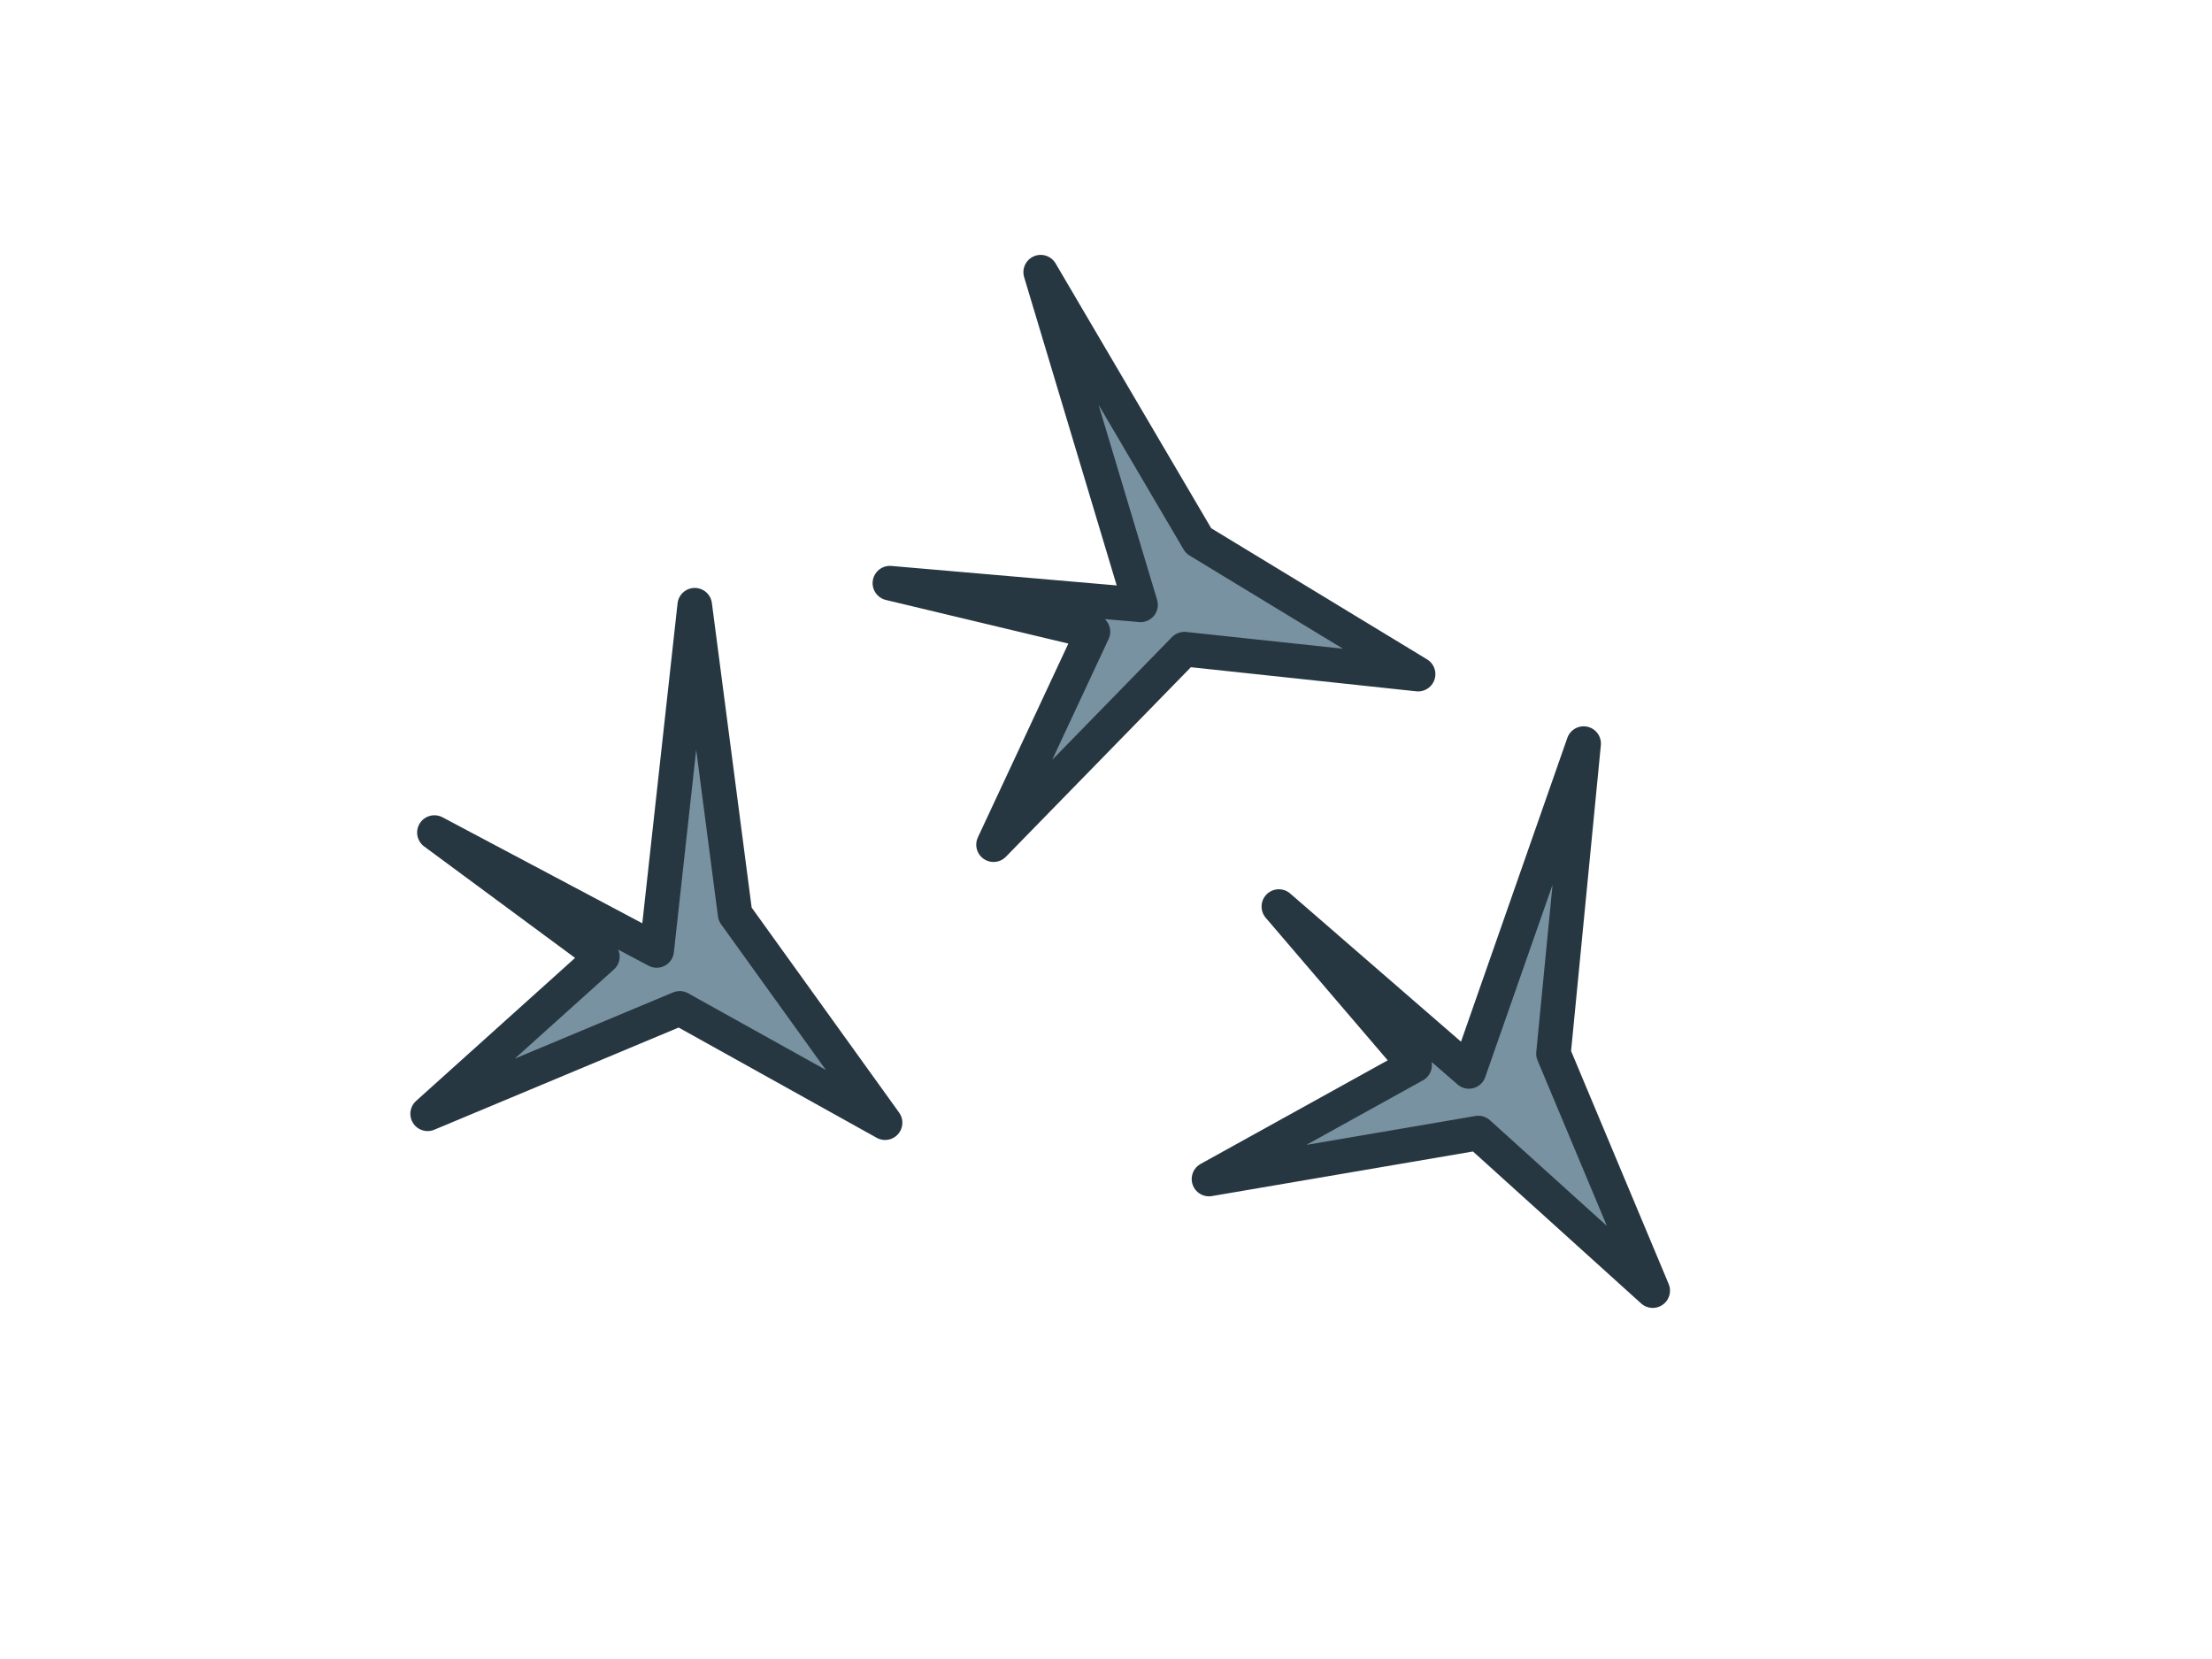
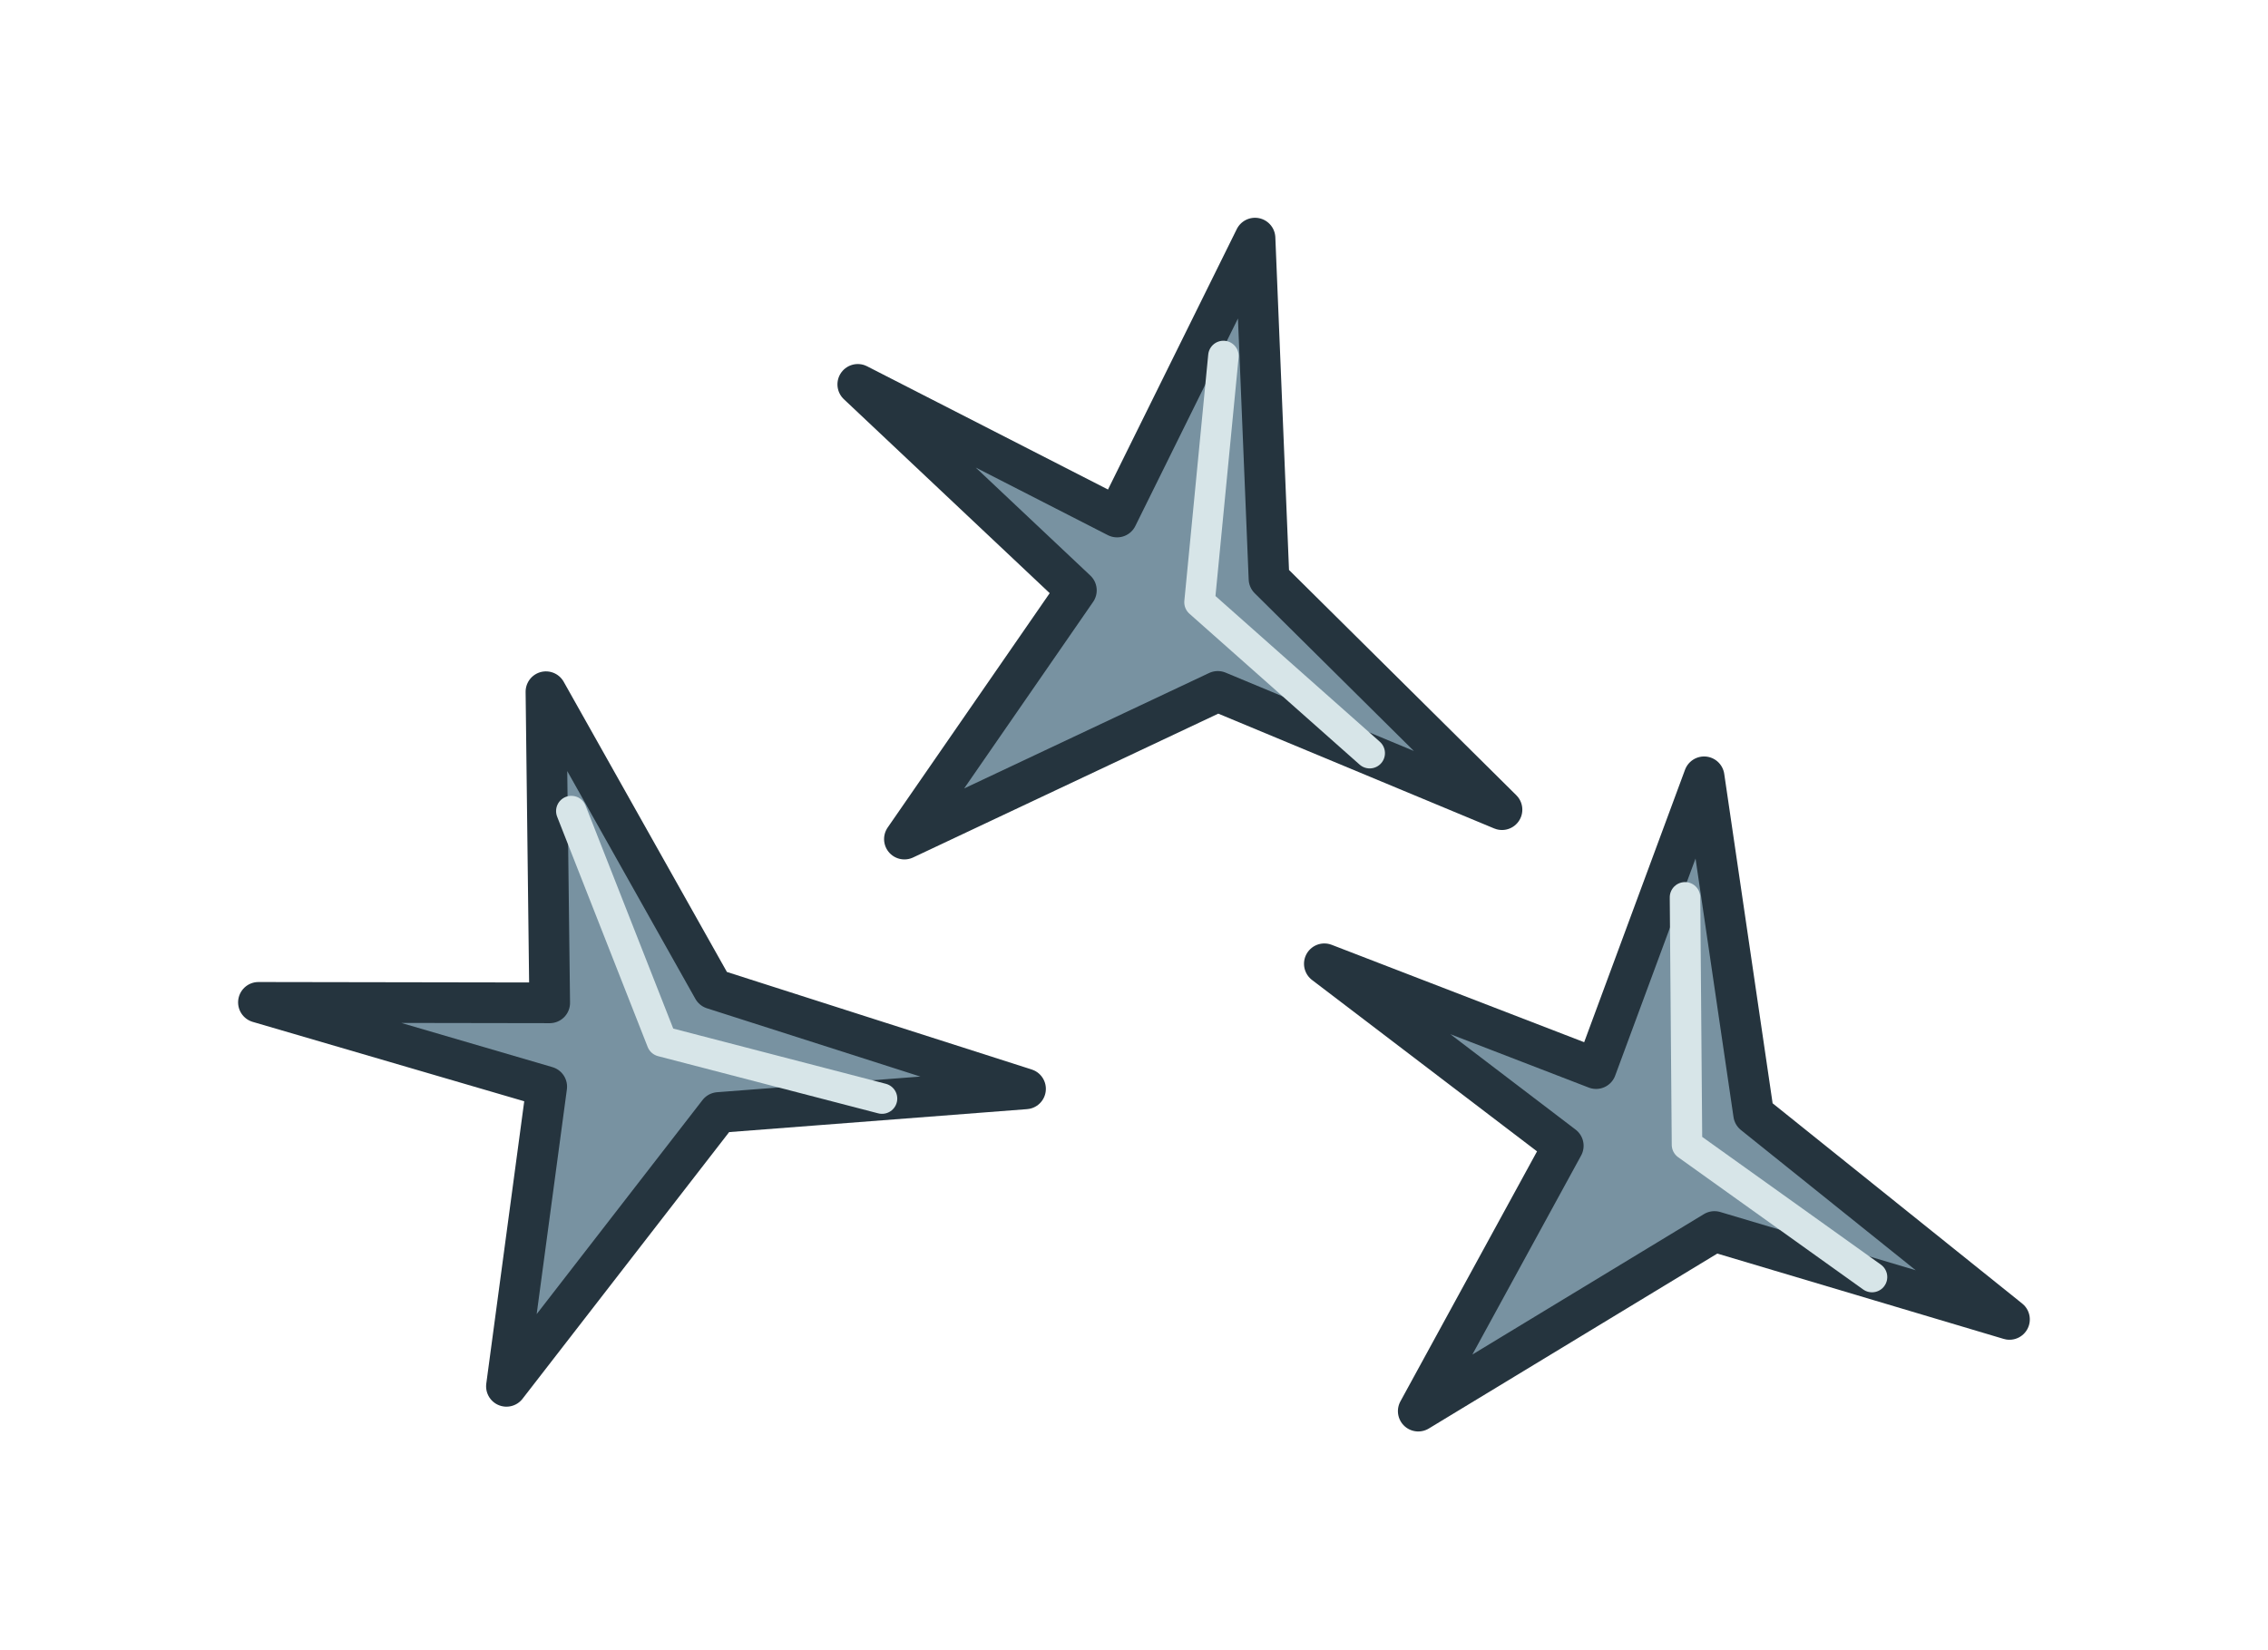
- <svg xmlns="http://www.w3.org/2000/svg" viewBox="0 0 128 96">
+ <svg xmlns="http://www.w3.org/2000/svg" viewBox="9.19 4.20 111.49 81.08">
  <g stroke-linecap="round" stroke-linejoin="round">
-     <g transform="translate(38 55) rotate(12)">
-       <path d="M0 0L-2 -20 4 -3 15 7 2 3 -11 12 -3 1 -14 -4Z" fill="#7892a1" stroke="#273741" stroke-width="2" />
+     <g transform="translate(39 57) rotate(-12)">
+       <path d="M1 -19l5 16 14 8 -15 -2 -13 11 5 -14 -13 -7 14 3Z" fill="#7892a1" stroke="#25343e" stroke-width="2" />
+       <path d="M1 -13l2 12 10 5" fill="none" stroke="#d7e5e8" stroke-width="1.5" />
    </g>
-     <g transform="translate(66 35) rotate(-11)">
-       <path d="M0 0L-2 -20 4 -3 15 7 2 3 -11 12 -3 1 -14 -4Z" fill="#7892a1" stroke="#273741" stroke-width="2" />
+     <g transform="translate(65 34) rotate(15)">
+       <path d="M1 -19l5 16 14 8 -15 -2 -13 11 5 -14 -13 -7 14 3Z" fill="#7892a1" stroke="#25343e" stroke-width="2" />
+       <path d="M1 -13l2 12 10 5" fill="none" stroke="#d7e5e8" stroke-width="1.5" />
    </g>
-     <g transform="translate(85 62) rotate(25)">
-       <path d="M0 0L-2 -20 4 -3 15 7 2 3 -11 12 -3 1 -14 -4Z" fill="#7892a1" stroke="#273741" stroke-width="2" />
+     <g transform="translate(89 61) rotate(9)">
+       <path d="M1 -19l5 16 14 8 -15 -2 -13 11 5 -14 -13 -7 14 3Z" fill="#7892a1" stroke="#25343e" stroke-width="2" />
+       <path d="M1 -13l2 12 10 5" fill="none" stroke="#d7e5e8" stroke-width="1.5" />
    </g>
  </g>
</svg>
